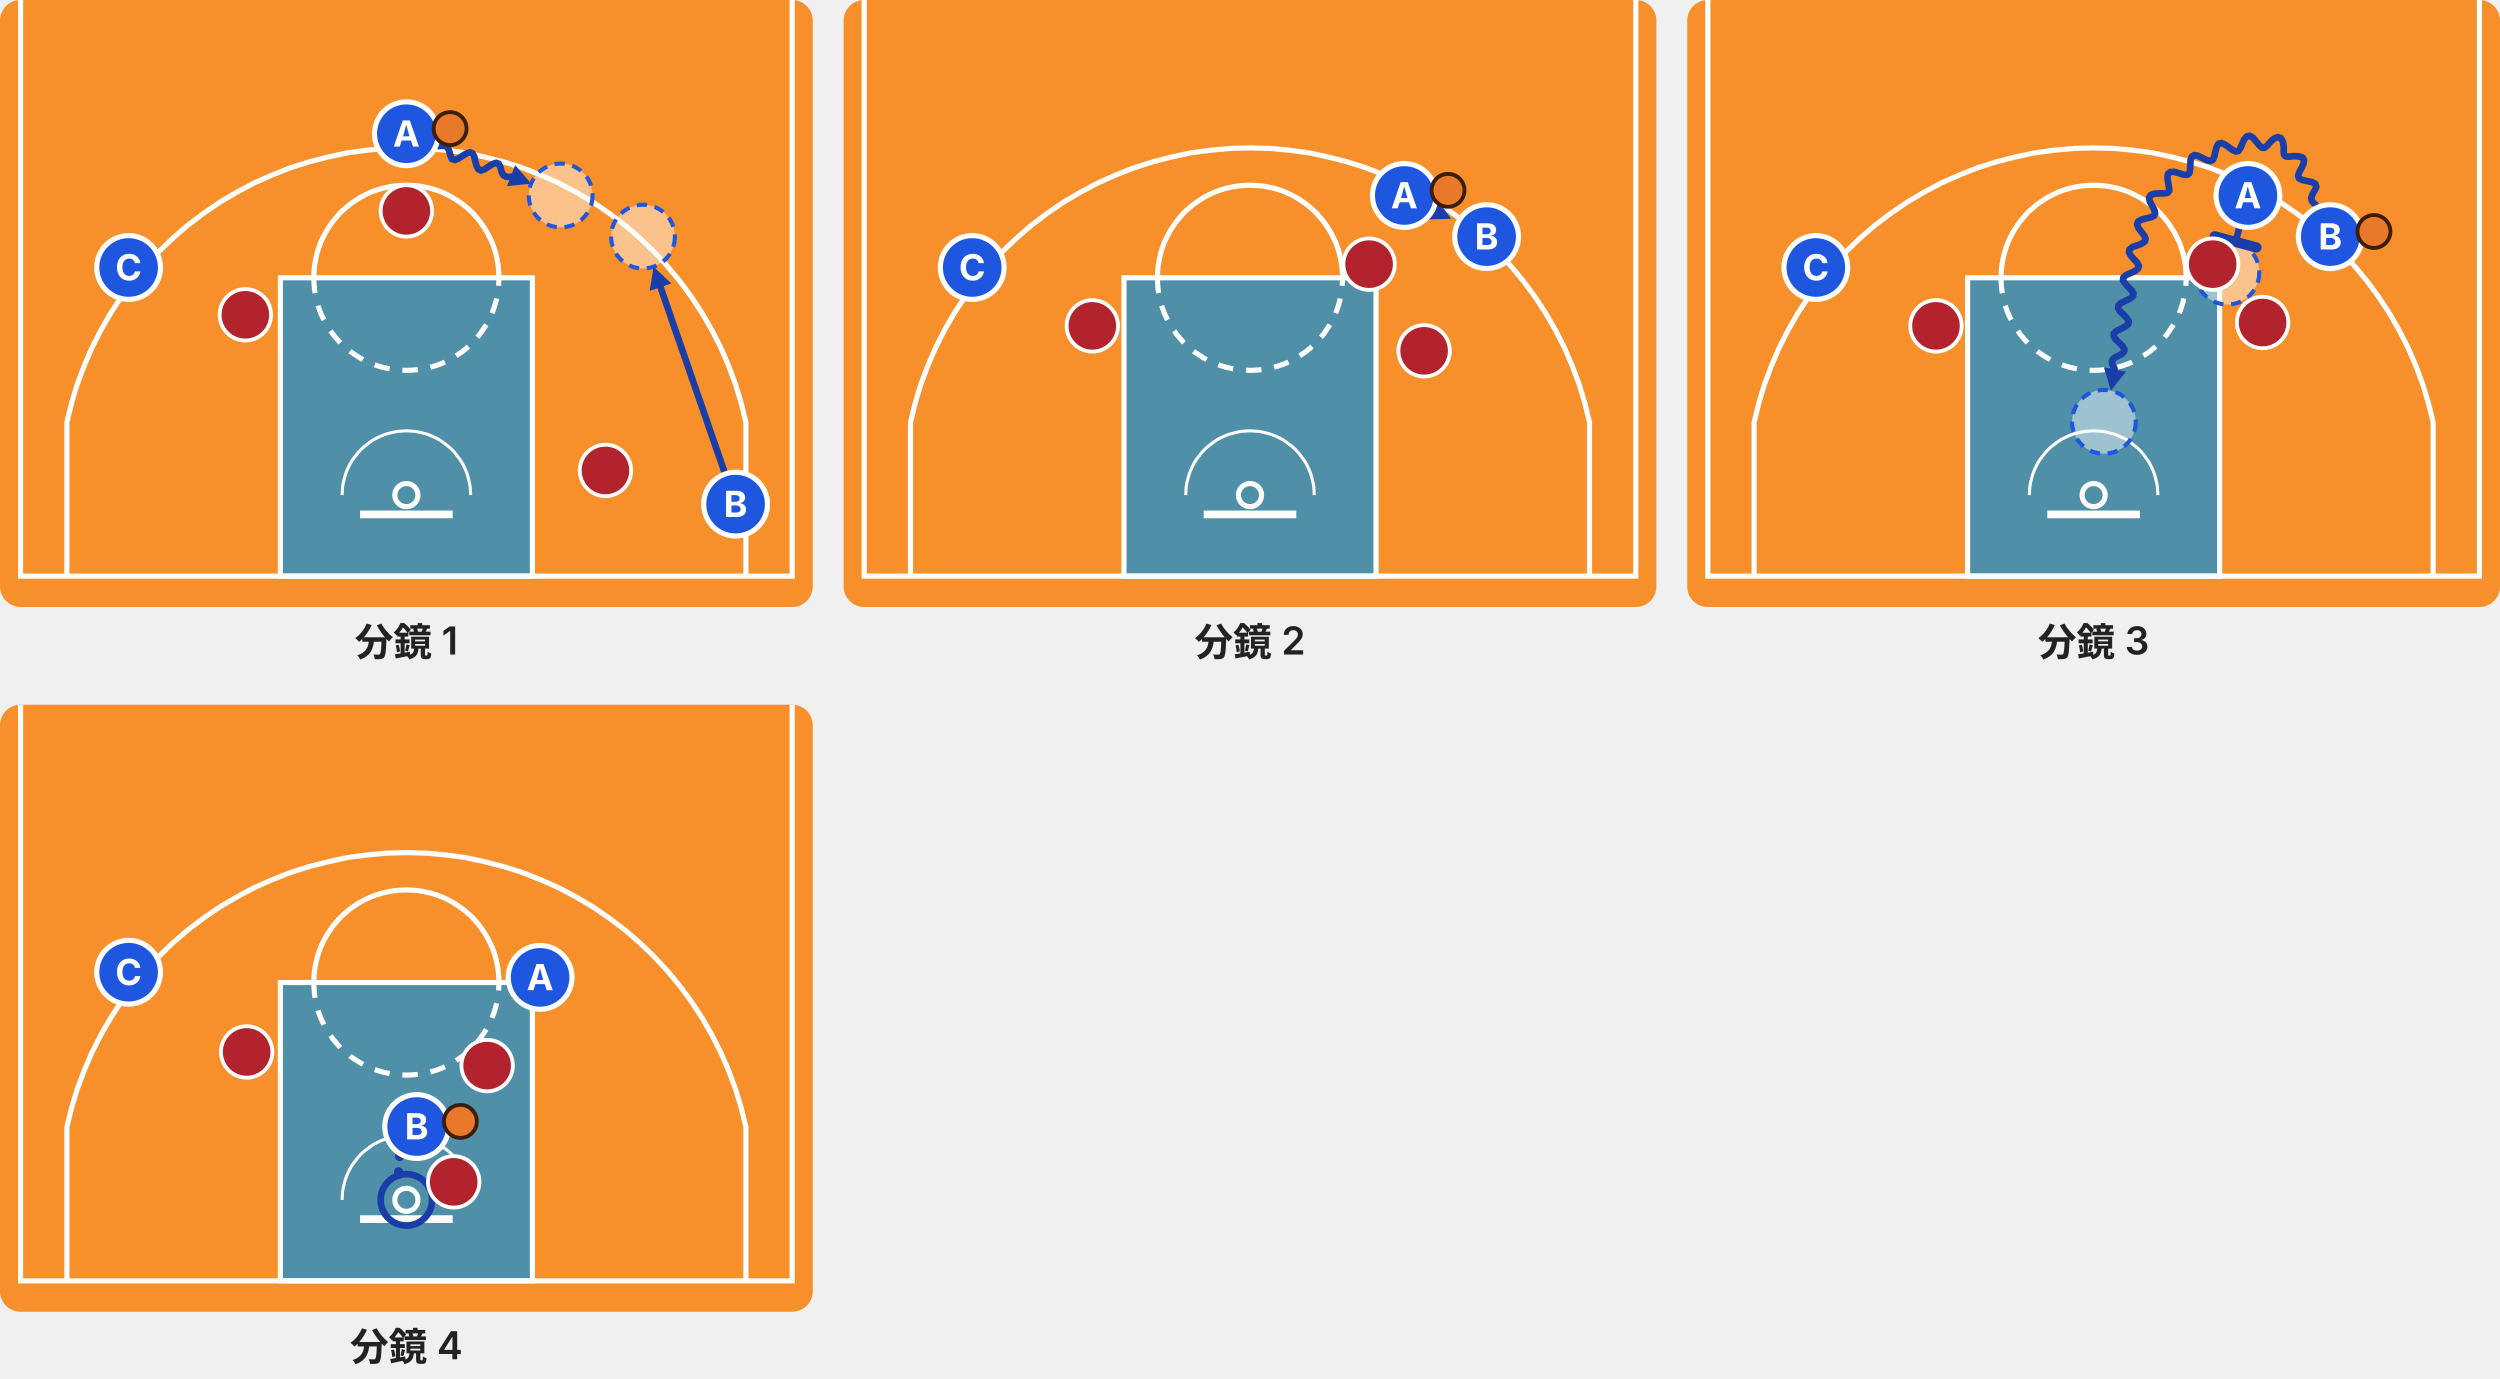
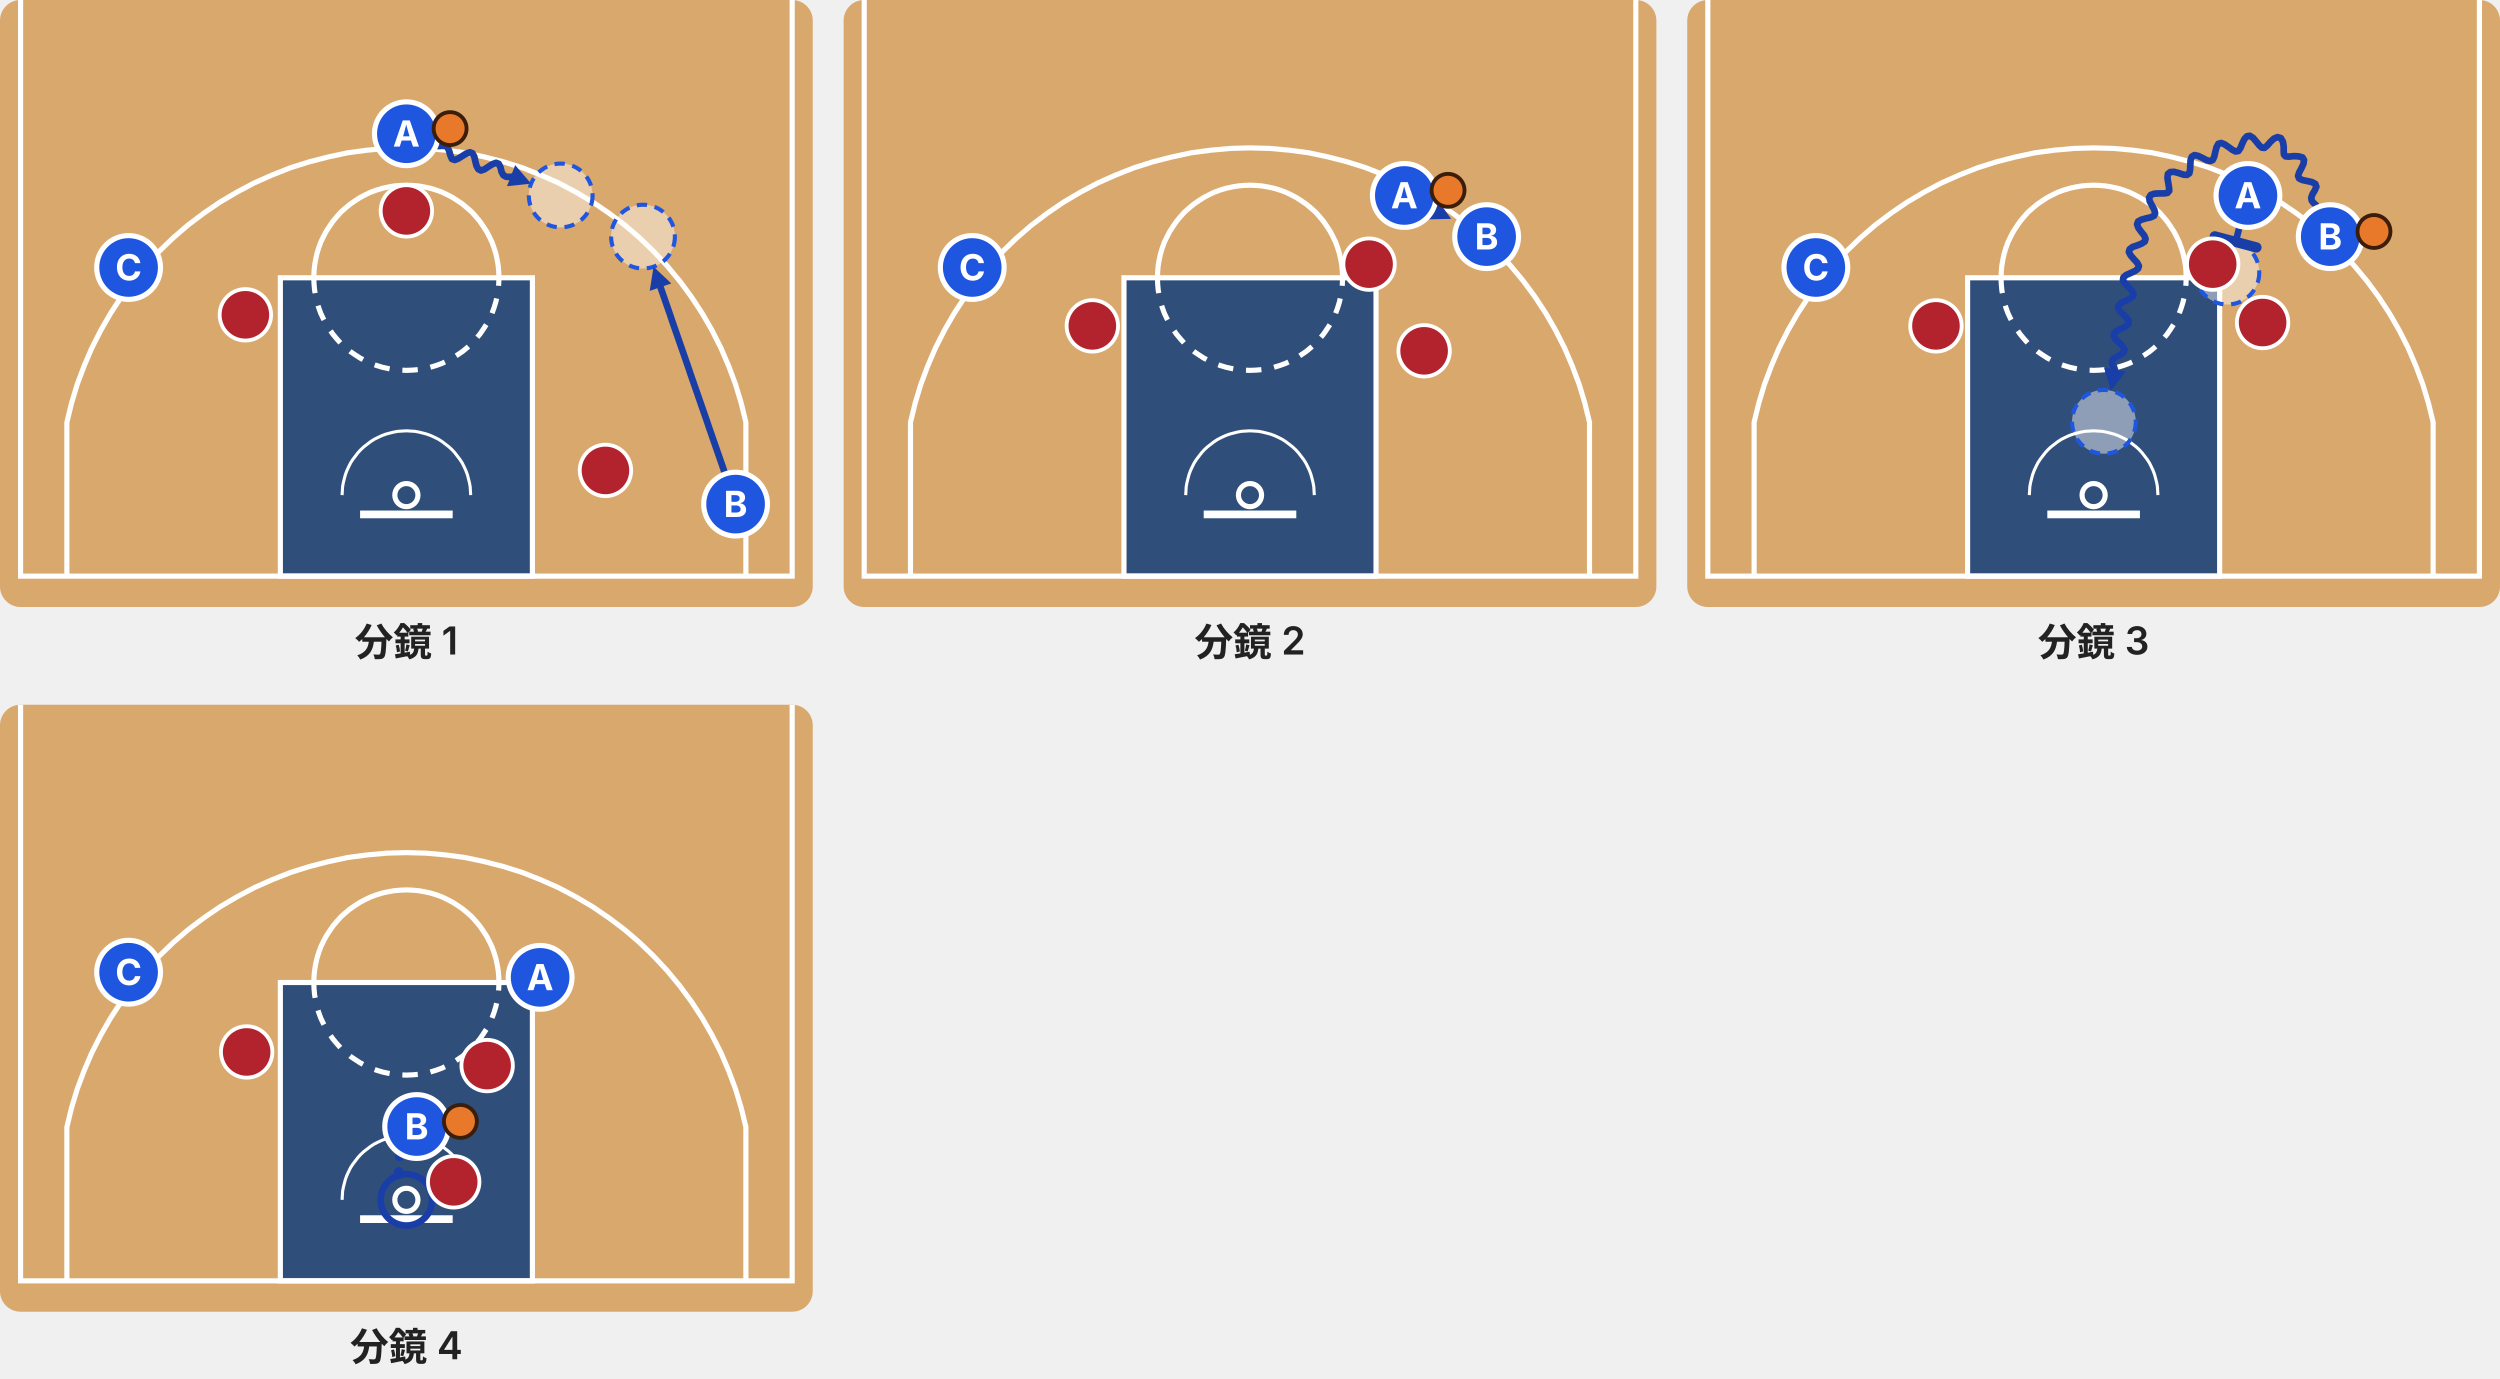
<svg xmlns="http://www.w3.org/2000/svg" viewBox="0 0 972.0 536.0" width="972.0" height="536.0" font-family="-apple-system, 'PingFang TC', 'Noto Sans TC', sans-serif">
  <g transform="translate(0,0)">
-     <rect width="316.0" height="236.0" rx="8" fill="#f7902b" />
-     <rect x="109.0" y="108.0" width="98.0" height="116.0" fill="#4f8fa8" stroke="#ffffff" stroke-width="2" />
+     <rect width="316.0" height="236.0" rx="8" fill="#d9a86c" />
+     <rect x="109.0" y="108.0" width="98.0" height="116.0" fill="#2f4f7a" stroke="#ffffff" stroke-width="2" />
    <polyline points="8.0,0.0 8.0,224.0 308.0,224.0 308.0,0.0" fill="none" stroke="#ffffff" stroke-width="2" />
    <polyline points="194.0,108.0 193.9,105.6 193.7,103.3 193.3,101.0 192.8,98.7 192.1,96.4 191.3,94.2 190.3,92.1 189.2,90.0 187.9,88.0 186.6,86.1 185.1,84.3 183.5,82.5 181.7,80.9 179.9,79.4 178.0,78.1 176.0,76.8 173.9,75.7 171.8,74.7 169.6,73.9 167.3,73.2 165.0,72.7 162.7,72.3 160.4,72.1 158.0,72.0 155.6,72.1 153.3,72.3 151.0,72.7 148.7,73.2 146.4,73.9 144.2,74.7 142.1,75.7 140.0,76.8 138.0,78.1 136.1,79.4 134.3,80.9 132.5,82.5 130.9,84.3 129.4,86.1 128.1,88.0 126.8,90.0 125.7,92.1 124.7,94.2 123.9,96.4 123.2,98.7 122.7,101.0 122.3,103.3 122.1,105.6 122.0,108.0" fill="none" stroke="#ffffff" stroke-width="2" />
    <polyline points="122.0,108.0 122.1,110.4 122.3,112.7 122.7,115.0 123.2,117.3 123.9,119.6 124.7,121.8 125.7,123.9 126.8,126.0 128.1,128.0 129.4,129.9 130.9,131.7 132.5,133.5 134.3,135.1 136.1,136.6 138.0,137.9 140.0,139.2 142.1,140.3 144.2,141.3 146.4,142.1 148.7,142.8 151.0,143.3 153.3,143.7 155.6,143.9 158.0,144.0 160.4,143.9 162.7,143.7 165.0,143.3 167.3,142.8 169.6,142.1 171.8,141.3 173.9,140.3 176.0,139.2 178.0,137.9 179.9,136.6 181.7,135.1 183.5,133.5 185.1,131.7 186.6,129.9 187.9,128.0 189.2,126.0 190.3,123.9 191.3,121.8 192.1,119.6 192.8,117.3 193.3,115.0 193.7,112.7 193.9,110.4 194.0,108.0" fill="none" stroke="#ffffff" stroke-width="2" stroke-dasharray="6 5" />
    <polyline points="290.0,224.0 290.0,164.2 288.2,156.8 286.0,149.5 283.3,142.3 280.3,135.3 276.8,128.4 273.0,121.8 268.8,115.4 264.3,109.3 259.4,103.4 254.2,97.8 248.7,92.5 242.9,87.5 236.8,82.9 230.5,78.6 223.9,74.7 217.1,71.1 210.1,68.0 203.0,65.2 195.7,62.9 188.3,61.0 180.8,59.4 173.3,58.4 165.6,57.7 158.0,57.5 150.4,57.7 142.7,58.4 135.2,59.4 127.7,61.0 120.3,62.9 113.0,65.2 105.9,68.0 98.9,71.1 92.1,74.7 85.5,78.6 79.2,82.9 73.1,87.5 67.3,92.5 61.8,97.8 56.6,103.4 51.7,109.3 47.2,115.4 43.0,121.8 39.2,128.4 35.7,135.3 32.7,142.3 30.0,149.5 27.8,156.8 26.0,164.2 26.0,224.0" fill="none" stroke="#ffffff" stroke-width="2" />
    <polyline points="183.0,192.5 182.9,190.9 182.8,189.2 182.5,187.6 182.1,186.0 181.7,184.5 181.1,182.9 180.4,181.4 179.7,180.0 178.8,178.6 177.8,177.3 176.8,176.0 175.7,174.8 174.5,173.7 173.2,172.7 171.9,171.7 170.5,170.8 169.1,170.1 167.6,169.4 166.0,168.8 164.5,168.4 162.9,168.0 161.3,167.7 159.6,167.6 158.0,167.5 156.4,167.6 154.7,167.7 153.1,168.0 151.5,168.4 150.0,168.8 148.4,169.4 146.9,170.1 145.5,170.8 144.1,171.7 142.8,172.7 141.5,173.7 140.3,174.8 139.2,176.0 138.2,177.3 137.2,178.6 136.3,180.0 135.6,181.4 134.9,182.9 134.3,184.5 133.9,186.0 133.5,187.6 133.2,189.2 133.1,190.9 133.0,192.5" fill="none" stroke="#ffffff" stroke-width="1.2" />
    <line x1="140.0" y1="200.0" x2="176.0" y2="200.0" stroke="#ffffff" stroke-width="3" />
    <circle cx="158.0" cy="192.5" r="4.5" fill="none" stroke="#ffffff" stroke-width="2" />
    <circle cx="218.0" cy="76.0" r="12.4" fill="#ffffff" fill-opacity="0.45" stroke="#1f56e0" stroke-width="1.6" stroke-dasharray="4 3" />
    <circle cx="250.0" cy="92.0" r="12.4" fill="#ffffff" fill-opacity="0.45" stroke="#1f56e0" stroke-width="1.6" stroke-dasharray="4 3" />
    <polyline points="169.5,56.6 170.6,56.8 171.8,56.7 173.0,56.7 174.0,57.3 174.6,58.6 175.1,60.4 175.7,61.8 176.8,62.2 178.1,61.7 179.7,60.7 181.3,59.7 182.7,59.2 183.7,59.6 184.4,60.9 184.8,62.7 185.3,64.6 186.0,65.8 187.0,66.3 188.4,65.8 189.9,64.8 191.5,63.8 192.9,63.3 193.9,63.7 194.6,65.1 195.0,66.8 195.7,68.1 196.7,68.7 197.8,68.8 199.0,68.7 200.2,68.9 200.2,68.9" fill="none" stroke="#1a3ea8" stroke-width="2.6" stroke-linecap="round" stroke-linejoin="round" />
    <polygon points="206.5,71.4 200.3,64.2 197.1,72.4" fill="#1a3ea8" />
    <polyline points="281.9,184.3 281.2,182.1 280.4,179.8 279.6,177.5 278.8,175.2 278.0,172.9 277.2,170.6 276.4,168.3 275.6,166.0 274.8,163.6 274.0,161.3 273.2,159.0 272.4,156.7 271.6,154.4 270.8,152.1 270.0,149.8 269.2,147.5 268.4,145.2 267.6,142.8 266.8,140.5 266.0,138.2 265.2,135.9 264.4,133.6 263.6,131.3 262.8,129.0 262.0,126.7 261.2,124.4 260.4,122.0 259.6,119.7 258.8,117.4 258.0,115.1 257.2,112.8 256.4,110.5 256.3,110.1" fill="none" stroke="#1a3ea8" stroke-width="2.6" stroke-linecap="round" stroke-linejoin="round" />
    <polygon points="254.1,103.7 252.6,113.1 261.0,110.2" fill="#1a3ea8" />
    <circle cx="158.0" cy="82.0" r="10.0" fill="#b3232d" stroke="#fff" stroke-width="1.5" />
    <circle cx="235.4" cy="182.9" r="10.0" fill="#b3232d" stroke="#fff" stroke-width="1.5" />
    <circle cx="95.4" cy="122.4" r="10.0" fill="#b3232d" stroke="#fff" stroke-width="1.5" />
    <circle cx="158.0" cy="52.0" r="12.4" fill="#1f56e0" stroke="#fff" stroke-width="2" />
    <text x="158.0" y="57.0" font-size="14" font-weight="700" fill="#fff" text-anchor="middle">A</text>
    <circle cx="286.0" cy="196.0" r="12.4" fill="#1f56e0" stroke="#fff" stroke-width="2" />
    <text x="286.0" y="201.0" font-size="14" font-weight="700" fill="#fff" text-anchor="middle">B</text>
    <circle cx="50.0" cy="104.0" r="12.4" fill="#1f56e0" stroke="#fff" stroke-width="2" />
    <text x="50.0" y="109.0" font-size="14" font-weight="700" fill="#fff" text-anchor="middle">C</text>
    <circle cx="175.0" cy="50.0" r="6.4" fill="#e8782a" stroke="#3b1d0b" stroke-width="1.5" />
    <text x="158.0" y="255.0" font-size="15" font-weight="600" fill="#222" text-anchor="middle">分鏡 1</text>
  </g>
  <g transform="translate(328,0)">
-     <rect width="316.0" height="236.0" rx="8" fill="#f7902b" />
-     <rect x="109.0" y="108.0" width="98.0" height="116.0" fill="#4f8fa8" stroke="#ffffff" stroke-width="2" />
+     <rect width="316.0" height="236.0" rx="8" fill="#d9a86c" />
+     <rect x="109.0" y="108.0" width="98.0" height="116.0" fill="#2f4f7a" stroke="#ffffff" stroke-width="2" />
    <polyline points="8.0,0.0 8.0,224.0 308.0,224.0 308.0,0.0" fill="none" stroke="#ffffff" stroke-width="2" />
    <polyline points="194.0,108.0 193.9,105.6 193.7,103.3 193.3,101.0 192.8,98.7 192.1,96.4 191.3,94.2 190.3,92.1 189.2,90.0 187.9,88.0 186.6,86.1 185.1,84.3 183.5,82.5 181.7,80.9 179.9,79.4 178.0,78.1 176.0,76.8 173.9,75.7 171.8,74.7 169.6,73.9 167.3,73.2 165.0,72.7 162.7,72.3 160.4,72.1 158.0,72.0 155.6,72.1 153.3,72.3 151.0,72.7 148.7,73.2 146.4,73.9 144.2,74.7 142.1,75.7 140.0,76.8 138.0,78.1 136.1,79.4 134.3,80.9 132.5,82.5 130.9,84.3 129.4,86.1 128.1,88.0 126.8,90.0 125.7,92.1 124.7,94.2 123.9,96.4 123.2,98.7 122.7,101.0 122.3,103.3 122.1,105.6 122.0,108.0" fill="none" stroke="#ffffff" stroke-width="2" />
    <polyline points="122.0,108.0 122.1,110.4 122.3,112.7 122.7,115.0 123.2,117.3 123.9,119.6 124.7,121.8 125.7,123.9 126.8,126.0 128.1,128.0 129.4,129.9 130.9,131.7 132.5,133.5 134.3,135.1 136.1,136.6 138.0,137.9 140.0,139.2 142.1,140.3 144.2,141.3 146.4,142.1 148.7,142.8 151.0,143.3 153.3,143.7 155.6,143.9 158.0,144.0 160.4,143.9 162.7,143.7 165.0,143.3 167.3,142.8 169.6,142.1 171.8,141.3 173.9,140.3 176.0,139.2 178.0,137.9 179.9,136.6 181.7,135.1 183.5,133.5 185.1,131.7 186.6,129.9 187.9,128.0 189.2,126.0 190.3,123.9 191.3,121.8 192.1,119.6 192.8,117.3 193.3,115.0 193.7,112.7 193.9,110.4 194.0,108.0" fill="none" stroke="#ffffff" stroke-width="2" stroke-dasharray="6 5" />
    <polyline points="290.0,224.0 290.0,164.2 288.2,156.8 286.0,149.5 283.3,142.3 280.3,135.3 276.8,128.4 273.0,121.8 268.8,115.4 264.3,109.3 259.4,103.4 254.2,97.8 248.7,92.5 242.9,87.5 236.8,82.9 230.5,78.6 223.9,74.7 217.1,71.1 210.1,68.0 203.0,65.2 195.7,62.9 188.3,61.0 180.8,59.4 173.3,58.4 165.6,57.7 158.0,57.5 150.4,57.7 142.7,58.4 135.2,59.4 127.7,61.0 120.3,62.9 113.0,65.2 105.9,68.0 98.9,71.1 92.1,74.7 85.5,78.6 79.2,82.9 73.1,87.5 67.3,92.5 61.8,97.8 56.6,103.4 51.7,109.3 47.2,115.4 43.0,121.8 39.2,128.4 35.7,135.3 32.7,142.3 30.0,149.5 27.8,156.8 26.0,164.2 26.0,224.0" fill="none" stroke="#ffffff" stroke-width="2" />
    <polyline points="183.0,192.5 182.9,190.9 182.8,189.2 182.5,187.6 182.1,186.0 181.7,184.5 181.1,182.9 180.4,181.4 179.7,180.0 178.8,178.6 177.8,177.3 176.8,176.0 175.7,174.8 174.5,173.7 173.2,172.7 171.9,171.7 170.5,170.8 169.1,170.1 167.6,169.4 166.0,168.8 164.5,168.4 162.9,168.0 161.3,167.7 159.6,167.6 158.0,167.5 156.4,167.6 154.7,167.7 153.1,168.0 151.5,168.4 150.0,168.8 148.4,169.4 146.9,170.1 145.5,170.8 144.1,171.7 142.8,172.7 141.5,173.7 140.3,174.8 139.2,176.0 138.2,177.3 137.2,178.6 136.3,180.0 135.6,181.4 134.9,182.9 134.3,184.5 133.9,186.0 133.5,187.6 133.2,189.2 133.1,190.9 133.0,192.5" fill="none" stroke="#ffffff" stroke-width="1.2" />
    <line x1="140.0" y1="200.0" x2="176.0" y2="200.0" stroke="#ffffff" stroke-width="3" />
    <circle cx="158.0" cy="192.5" r="4.5" fill="none" stroke="#ffffff" stroke-width="2" />
    <polyline points="229.1,81.5 230.1,82.1" fill="none" stroke="#1a3ea8" stroke-width="2.6" stroke-linecap="round" stroke-linejoin="round" stroke-dasharray="7 6" />
    <polygon points="236.2,85.1 230.7,77.4 226.7,85.3" fill="#1a3ea8" />
    <circle cx="204.3" cy="102.7" r="10.0" fill="#b3232d" stroke="#fff" stroke-width="1.5" />
    <circle cx="225.7" cy="136.4" r="10.0" fill="#b3232d" stroke="#fff" stroke-width="1.5" />
    <circle cx="96.7" cy="126.7" r="10.0" fill="#b3232d" stroke="#fff" stroke-width="1.5" />
    <circle cx="218.0" cy="76.0" r="12.4" fill="#1f56e0" stroke="#fff" stroke-width="2" />
    <text x="218.0" y="81.0" font-size="14" font-weight="700" fill="#fff" text-anchor="middle">A</text>
    <circle cx="250.0" cy="92.0" r="12.4" fill="#1f56e0" stroke="#fff" stroke-width="2" />
    <text x="250.0" y="97.0" font-size="14" font-weight="700" fill="#fff" text-anchor="middle">B</text>
    <circle cx="50.0" cy="104.0" r="12.4" fill="#1f56e0" stroke="#fff" stroke-width="2" />
    <text x="50.0" y="109.0" font-size="14" font-weight="700" fill="#fff" text-anchor="middle">C</text>
    <circle cx="235.0" cy="74.0" r="6.4" fill="#e8782a" stroke="#3b1d0b" stroke-width="1.5" />
    <text x="158.0" y="255.0" font-size="15" font-weight="600" fill="#222" text-anchor="middle">分鏡 2</text>
  </g>
  <g transform="translate(656,0)">
-     <rect width="316.0" height="236.0" rx="8" fill="#f7902b" />
-     <rect x="109.0" y="108.0" width="98.0" height="116.0" fill="#4f8fa8" stroke="#ffffff" stroke-width="2" />
+     <rect width="316.0" height="236.0" rx="8" fill="#d9a86c" />
+     <rect x="109.0" y="108.0" width="98.0" height="116.0" fill="#2f4f7a" stroke="#ffffff" stroke-width="2" />
    <polyline points="8.0,0.0 8.0,224.0 308.0,224.0 308.0,0.0" fill="none" stroke="#ffffff" stroke-width="2" />
    <polyline points="194.0,108.0 193.9,105.6 193.7,103.3 193.3,101.0 192.8,98.7 192.1,96.4 191.3,94.2 190.3,92.1 189.2,90.0 187.9,88.0 186.6,86.1 185.1,84.3 183.5,82.5 181.7,80.9 179.9,79.4 178.0,78.1 176.0,76.8 173.9,75.7 171.8,74.7 169.6,73.9 167.3,73.2 165.0,72.7 162.7,72.3 160.4,72.1 158.0,72.0 155.6,72.1 153.3,72.3 151.0,72.7 148.7,73.2 146.4,73.9 144.2,74.7 142.1,75.7 140.0,76.8 138.0,78.1 136.1,79.4 134.3,80.9 132.5,82.5 130.9,84.3 129.4,86.1 128.1,88.0 126.8,90.0 125.7,92.1 124.7,94.2 123.9,96.4 123.2,98.7 122.7,101.0 122.3,103.3 122.1,105.6 122.0,108.0" fill="none" stroke="#ffffff" stroke-width="2" />
    <polyline points="122.0,108.0 122.1,110.4 122.3,112.7 122.7,115.0 123.2,117.3 123.9,119.6 124.7,121.8 125.7,123.9 126.8,126.0 128.1,128.0 129.4,129.9 130.9,131.7 132.5,133.5 134.3,135.1 136.1,136.6 138.0,137.9 140.0,139.2 142.1,140.3 144.2,141.3 146.4,142.1 148.7,142.8 151.0,143.3 153.3,143.7 155.6,143.9 158.0,144.0 160.4,143.9 162.7,143.7 165.0,143.3 167.3,142.8 169.6,142.1 171.8,141.3 173.9,140.3 176.0,139.2 178.0,137.9 179.9,136.6 181.7,135.1 183.5,133.5 185.1,131.7 186.6,129.9 187.9,128.0 189.2,126.0 190.3,123.9 191.3,121.8 192.1,119.6 192.8,117.3 193.3,115.0 193.7,112.7 193.9,110.4 194.0,108.0" fill="none" stroke="#ffffff" stroke-width="2" stroke-dasharray="6 5" />
    <polyline points="290.0,224.0 290.0,164.2 288.2,156.8 286.0,149.5 283.3,142.3 280.3,135.3 276.8,128.4 273.0,121.8 268.8,115.4 264.3,109.3 259.4,103.4 254.2,97.8 248.7,92.5 242.9,87.5 236.8,82.9 230.5,78.6 223.9,74.7 217.1,71.1 210.1,68.0 203.0,65.2 195.7,62.9 188.3,61.0 180.8,59.4 173.3,58.4 165.6,57.7 158.0,57.5 150.4,57.7 142.7,58.4 135.2,59.4 127.7,61.0 120.3,62.9 113.0,65.2 105.9,68.0 98.9,71.1 92.1,74.7 85.5,78.6 79.2,82.9 73.1,87.5 67.3,92.5 61.8,97.8 56.6,103.4 51.7,109.3 47.2,115.4 43.0,121.8 39.2,128.4 35.7,135.3 32.7,142.3 30.0,149.5 27.8,156.8 26.0,164.2 26.0,224.0" fill="none" stroke="#ffffff" stroke-width="2" />
    <polyline points="183.0,192.5 182.9,190.9 182.8,189.2 182.5,187.6 182.1,186.0 181.7,184.5 181.1,182.9 180.4,181.4 179.7,180.0 178.8,178.6 177.8,177.3 176.8,176.0 175.7,174.8 174.5,173.7 173.2,172.7 171.9,171.7 170.5,170.8 169.1,170.1 167.6,169.4 166.0,168.8 164.5,168.4 162.9,168.0 161.3,167.7 159.6,167.6 158.0,167.5 156.4,167.6 154.7,167.7 153.1,168.0 151.5,168.4 150.0,168.8 148.4,169.4 146.9,170.1 145.5,170.8 144.1,171.7 142.8,172.7 141.5,173.7 140.3,174.8 139.2,176.0 138.2,177.3 137.2,178.6 136.3,180.0 135.6,181.4 134.9,182.9 134.3,184.5 133.9,186.0 133.5,187.6 133.2,189.2 133.1,190.9 133.0,192.5" fill="none" stroke="#ffffff" stroke-width="1.2" />
    <line x1="140.0" y1="200.0" x2="176.0" y2="200.0" stroke="#ffffff" stroke-width="3" />
    <circle cx="158.0" cy="192.5" r="4.5" fill="none" stroke="#ffffff" stroke-width="2" />
    <circle cx="162.0" cy="164.0" r="12.4" fill="#ffffff" fill-opacity="0.45" stroke="#1f56e0" stroke-width="1.6" stroke-dasharray="4 3" />
    <circle cx="210.0" cy="106.0" r="12.4" fill="#ffffff" fill-opacity="0.45" stroke="#1f56e0" stroke-width="1.6" stroke-dasharray="4 3" />
    <polyline points="245.0,80.7 244.4,79.7 243.5,78.9 242.8,78.0 242.6,76.9 243.1,75.5 244.0,74.0 244.6,72.6 244.2,71.5 242.9,70.8 241.1,70.4 239.2,70.0 237.9,69.4 237.5,68.4 237.9,67.1 238.8,65.4 239.6,63.7 239.8,62.2 239.2,61.2 237.7,60.8 235.9,60.7 234.0,60.9 232.6,60.8 232.0,60.1 231.9,58.8 231.9,57.0 231.6,55.1 230.8,53.7 229.5,53.3 228.1,53.9 226.7,55.2 225.5,56.6 224.4,57.5 223.4,57.4 222.4,56.5 221.2,55.0 220.0,53.6 218.7,52.8 217.6,53.0 216.6,54.1 215.8,55.8 215.1,57.5 214.3,58.7 213.2,58.9 212.0,58.3 210.5,57.2 208.9,56.1 207.6,55.6 206.5,55.9 205.8,57.2 205.3,59.1 204.9,60.9 204.3,62.2 203.4,62.6 202.0,62.3 200.3,61.4 198.6,60.6 197.2,60.3 196.2,60.9 195.7,62.2 195.6,64.1 195.5,66.0 195.2,67.4 194.3,68.0 192.9,67.9 191.1,67.3 189.3,66.8 187.8,66.9 186.9,67.6 186.7,69.1 187.0,71.0 187.3,72.8 187.4,74.2 186.7,75.0 185.4,75.2 183.5,75.2 181.6,75.3 180.2,75.8 179.6,76.8 179.8,78.2 180.7,79.9 181.6,81.6 181.9,82.9 181.5,83.9 180.2,84.5 178.4,84.9 176.6,85.4 175.3,86.1 174.9,87.2 175.4,88.6 176.5,90.1 177.7,91.6 178.2,92.9 177.9,93.9 176.7,94.7 175.0,95.4 173.2,96.0 172.0,96.9 171.7,98.0 172.4,99.3 173.6,100.7 174.9,102.1 175.6,103.4 175.3,104.4 174.2,105.3 172.5,106.1 170.7,106.9 169.6,107.8 169.4,108.9 170.1,110.1 171.4,111.5 172.7,112.8 173.5,114.1 173.3,115.2 172.2,116.1 170.5,116.9 168.8,117.7 167.7,118.7 167.5,119.8 168.2,121.0 169.6,122.3 170.9,123.7 171.7,124.9 171.5,126.0 170.4,126.9 168.7,127.8 167.0,128.6 165.9,129.6 165.8,130.6 166.5,131.9 167.9,133.2 169.2,134.5 170.0,135.8 169.8,136.8 168.7,137.8 167.0,138.6 165.6,139.5 165.1,140.5 165.3,141.7 165.8,142.9 166.1,144.1 165.9,145.1 165.9,145.2" fill="none" stroke="#1a3ea8" stroke-width="2.6" stroke-linecap="round" stroke-linejoin="round" />
    <polygon points="164.7,151.9 170.6,144.5 162.0,142.8" fill="#1a3ea8" />
    <polyline points="214.8,88.0 214.3,89.8 213.7,92.2 213.2,94.0" fill="none" stroke="#1a3ea8" stroke-width="2.6" stroke-linecap="round" stroke-linejoin="round" />
    <line x1="221.3" y1="96.2" x2="205.1" y2="91.9" stroke="#1a3ea8" stroke-width="4" stroke-linecap="round" />
    <circle cx="204.3" cy="102.7" r="10.0" fill="#b3232d" stroke="#fff" stroke-width="1.5" />
    <circle cx="223.7" cy="125.4" r="10.0" fill="#b3232d" stroke="#fff" stroke-width="1.5" />
    <circle cx="96.7" cy="126.7" r="10.0" fill="#b3232d" stroke="#fff" stroke-width="1.5" />
    <circle cx="218.0" cy="76.0" r="12.4" fill="#1f56e0" stroke="#fff" stroke-width="2" />
    <text x="218.0" y="81.0" font-size="14" font-weight="700" fill="#fff" text-anchor="middle">A</text>
    <circle cx="250.0" cy="92.0" r="12.4" fill="#1f56e0" stroke="#fff" stroke-width="2" />
    <text x="250.0" y="97.0" font-size="14" font-weight="700" fill="#fff" text-anchor="middle">B</text>
    <circle cx="50.0" cy="104.0" r="12.4" fill="#1f56e0" stroke="#fff" stroke-width="2" />
    <text x="50.0" y="109.0" font-size="14" font-weight="700" fill="#fff" text-anchor="middle">C</text>
    <circle cx="267.0" cy="90.0" r="6.4" fill="#e8782a" stroke="#3b1d0b" stroke-width="1.5" />
    <text x="158.0" y="255.0" font-size="15" font-weight="600" fill="#222" text-anchor="middle">分鏡 3</text>
  </g>
  <g transform="translate(0,274)">
-     <rect width="316.0" height="236.0" rx="8" fill="#f7902b" />
-     <rect x="109.0" y="108.0" width="98.0" height="116.0" fill="#4f8fa8" stroke="#ffffff" stroke-width="2" />
+     <rect width="316.0" height="236.0" rx="8" fill="#d9a86c" />
+     <rect x="109.0" y="108.0" width="98.0" height="116.0" fill="#2f4f7a" stroke="#ffffff" stroke-width="2" />
    <polyline points="8.0,0.0 8.0,224.0 308.0,224.0 308.0,0.0" fill="none" stroke="#ffffff" stroke-width="2" />
    <polyline points="194.0,108.0 193.9,105.6 193.7,103.3 193.3,101.0 192.8,98.7 192.1,96.4 191.3,94.2 190.3,92.1 189.2,90.0 187.9,88.0 186.6,86.1 185.1,84.3 183.5,82.5 181.7,80.9 179.9,79.4 178.0,78.1 176.0,76.8 173.9,75.7 171.8,74.7 169.6,73.9 167.3,73.2 165.0,72.7 162.7,72.3 160.4,72.1 158.0,72.0 155.6,72.1 153.3,72.3 151.0,72.7 148.7,73.2 146.4,73.9 144.2,74.7 142.1,75.7 140.0,76.8 138.0,78.1 136.1,79.4 134.3,80.9 132.5,82.5 130.9,84.3 129.4,86.1 128.1,88.0 126.8,90.0 125.7,92.1 124.7,94.2 123.9,96.4 123.2,98.7 122.7,101.0 122.3,103.3 122.1,105.6 122.0,108.0" fill="none" stroke="#ffffff" stroke-width="2" />
    <polyline points="122.0,108.0 122.1,110.4 122.3,112.7 122.7,115.0 123.2,117.3 123.9,119.6 124.7,121.8 125.7,123.9 126.8,126.0 128.1,128.0 129.4,129.9 130.9,131.7 132.5,133.5 134.3,135.1 136.1,136.6 138.0,137.9 140.0,139.2 142.1,140.3 144.2,141.3 146.4,142.1 148.7,142.8 151.0,143.3 153.3,143.7 155.6,143.9 158.0,144.0 160.4,143.9 162.7,143.7 165.0,143.3 167.3,142.8 169.6,142.1 171.8,141.3 173.9,140.3 176.0,139.2 178.0,137.9 179.9,136.6 181.7,135.1 183.5,133.5 185.1,131.7 186.6,129.9 187.9,128.0 189.2,126.0 190.3,123.9 191.3,121.8 192.1,119.6 192.8,117.3 193.3,115.0 193.7,112.7 193.9,110.4 194.0,108.0" fill="none" stroke="#ffffff" stroke-width="2" stroke-dasharray="6 5" />
    <polyline points="290.0,224.0 290.0,164.2 288.2,156.8 286.0,149.5 283.3,142.3 280.3,135.3 276.8,128.4 273.0,121.8 268.8,115.4 264.3,109.3 259.4,103.4 254.2,97.8 248.7,92.5 242.9,87.5 236.8,82.9 230.5,78.6 223.9,74.7 217.1,71.1 210.1,68.0 203.0,65.2 195.7,62.9 188.3,61.0 180.8,59.4 173.3,58.4 165.6,57.7 158.0,57.5 150.4,57.7 142.7,58.4 135.2,59.4 127.7,61.0 120.3,62.9 113.0,65.2 105.9,68.0 98.9,71.1 92.1,74.7 85.5,78.6 79.2,82.9 73.1,87.5 67.3,92.5 61.8,97.8 56.6,103.4 51.7,109.3 47.2,115.4 43.0,121.8 39.2,128.4 35.7,135.3 32.7,142.3 30.0,149.5 27.8,156.8 26.0,164.2 26.0,224.0" fill="none" stroke="#ffffff" stroke-width="2" />
    <polyline points="183.0,192.5 182.9,190.9 182.8,189.2 182.5,187.6 182.1,186.0 181.7,184.5 181.1,182.9 180.4,181.4 179.7,180.0 178.8,178.6 177.8,177.3 176.8,176.0 175.7,174.8 174.5,173.7 173.2,172.7 171.9,171.7 170.5,170.8 169.1,170.1 167.6,169.4 166.0,168.8 164.5,168.4 162.9,168.0 161.3,167.7 159.6,167.6 158.0,167.5 156.4,167.6 154.7,167.7 153.1,168.0 151.5,168.4 150.0,168.8 148.4,169.4 146.9,170.1 145.5,170.8 144.1,171.7 142.8,172.7 141.5,173.7 140.3,174.8 139.2,176.0 138.2,177.3 137.2,178.6 136.3,180.0 135.6,181.4 134.9,182.9 134.3,184.5 133.9,186.0 133.5,187.6 133.2,189.2 133.1,190.9 133.0,192.5" fill="none" stroke="#ffffff" stroke-width="1.2" />
    <line x1="140.0" y1="200.0" x2="176.0" y2="200.0" stroke="#ffffff" stroke-width="3" />
    <circle cx="158.0" cy="192.5" r="4.5" fill="none" stroke="#ffffff" stroke-width="2" />
    <polyline points="155.7,174.7 155.4,175.5 154.9,177.5 154.8,179.6 155.0,181.7 155.3,182.9" fill="none" stroke="#1a3ea8" stroke-width="3.6" stroke-linecap="round" stroke-linejoin="round" stroke-dasharray="1 6" />
    <circle cx="158.0" cy="192.5" r="10.0" fill="none" stroke="#1a3ea8" stroke-width="2.6" />
    <circle cx="176.4" cy="185.5" r="10.0" fill="#b3232d" stroke="#fff" stroke-width="1.5" />
    <circle cx="189.4" cy="140.3" r="10.0" fill="#b3232d" stroke="#fff" stroke-width="1.5" />
    <circle cx="95.9" cy="135.0" r="10.0" fill="#b3232d" stroke="#fff" stroke-width="1.5" />
    <circle cx="210.0" cy="106.0" r="12.4" fill="#1f56e0" stroke="#fff" stroke-width="2" />
    <text x="210.0" y="111.0" font-size="14" font-weight="700" fill="#fff" text-anchor="middle">A</text>
    <circle cx="162.0" cy="164.0" r="12.4" fill="#1f56e0" stroke="#fff" stroke-width="2" />
    <text x="162.0" y="169.0" font-size="14" font-weight="700" fill="#fff" text-anchor="middle">B</text>
    <circle cx="50.0" cy="104.0" r="12.4" fill="#1f56e0" stroke="#fff" stroke-width="2" />
    <text x="50.0" y="109.0" font-size="14" font-weight="700" fill="#fff" text-anchor="middle">C</text>
    <circle cx="179.0" cy="162.0" r="6.4" fill="#e8782a" stroke="#3b1d0b" stroke-width="1.5" />
    <text x="158.0" y="255.0" font-size="15" font-weight="600" fill="#222" text-anchor="middle">分鏡 4</text>
  </g>
</svg>
